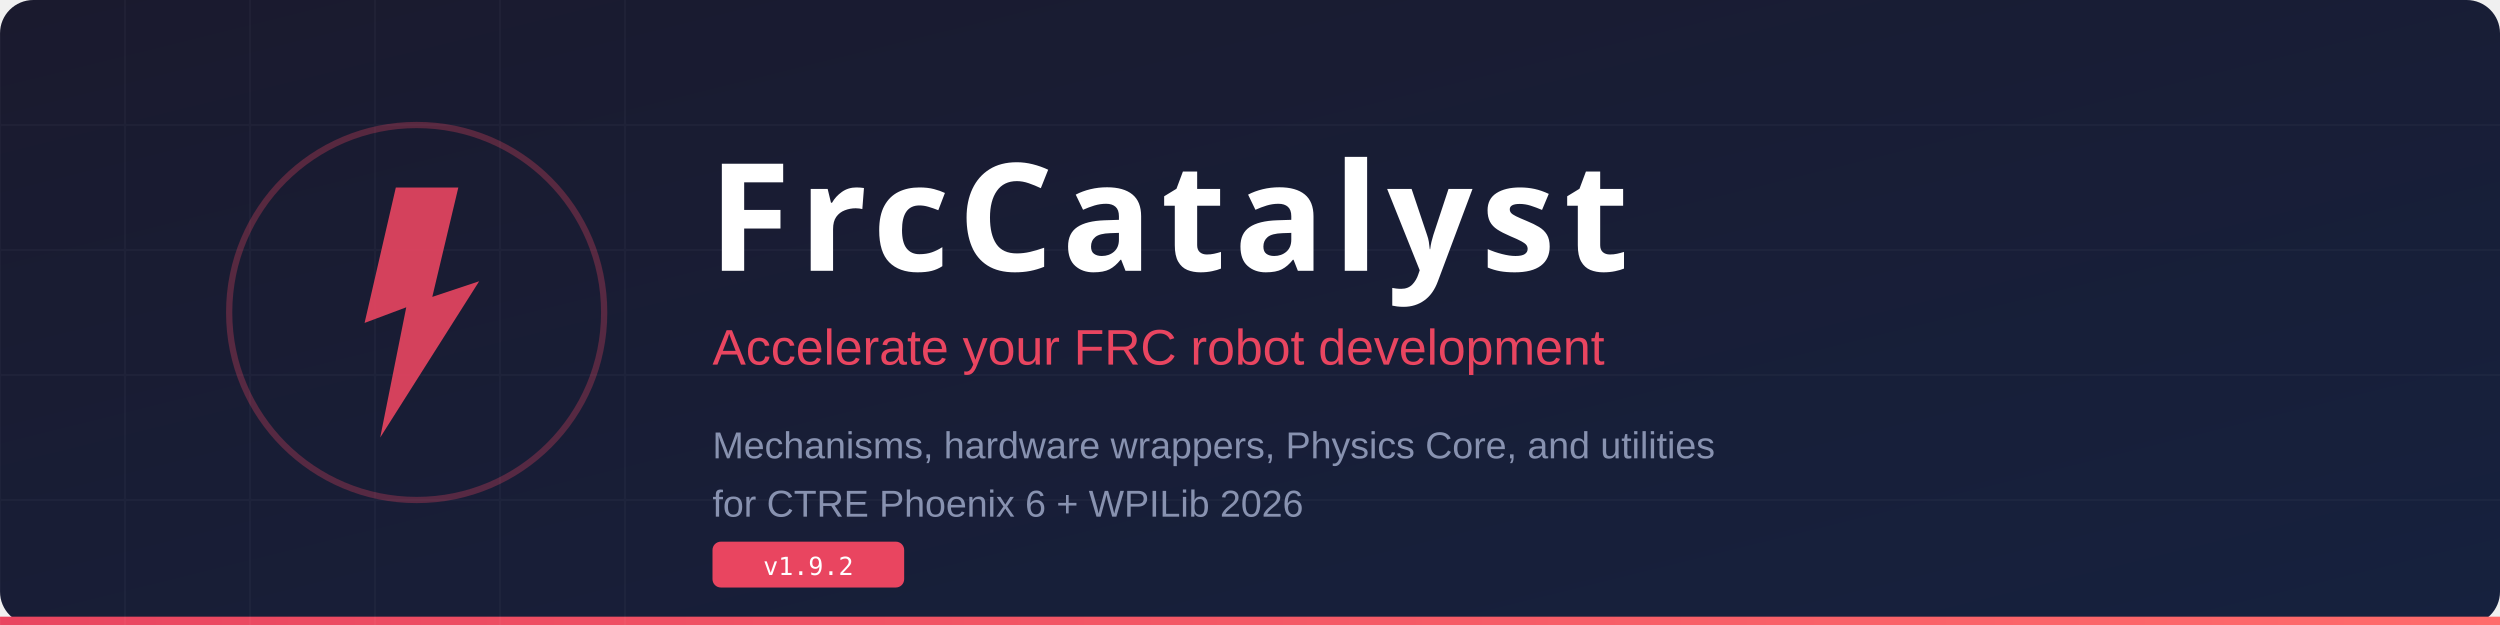
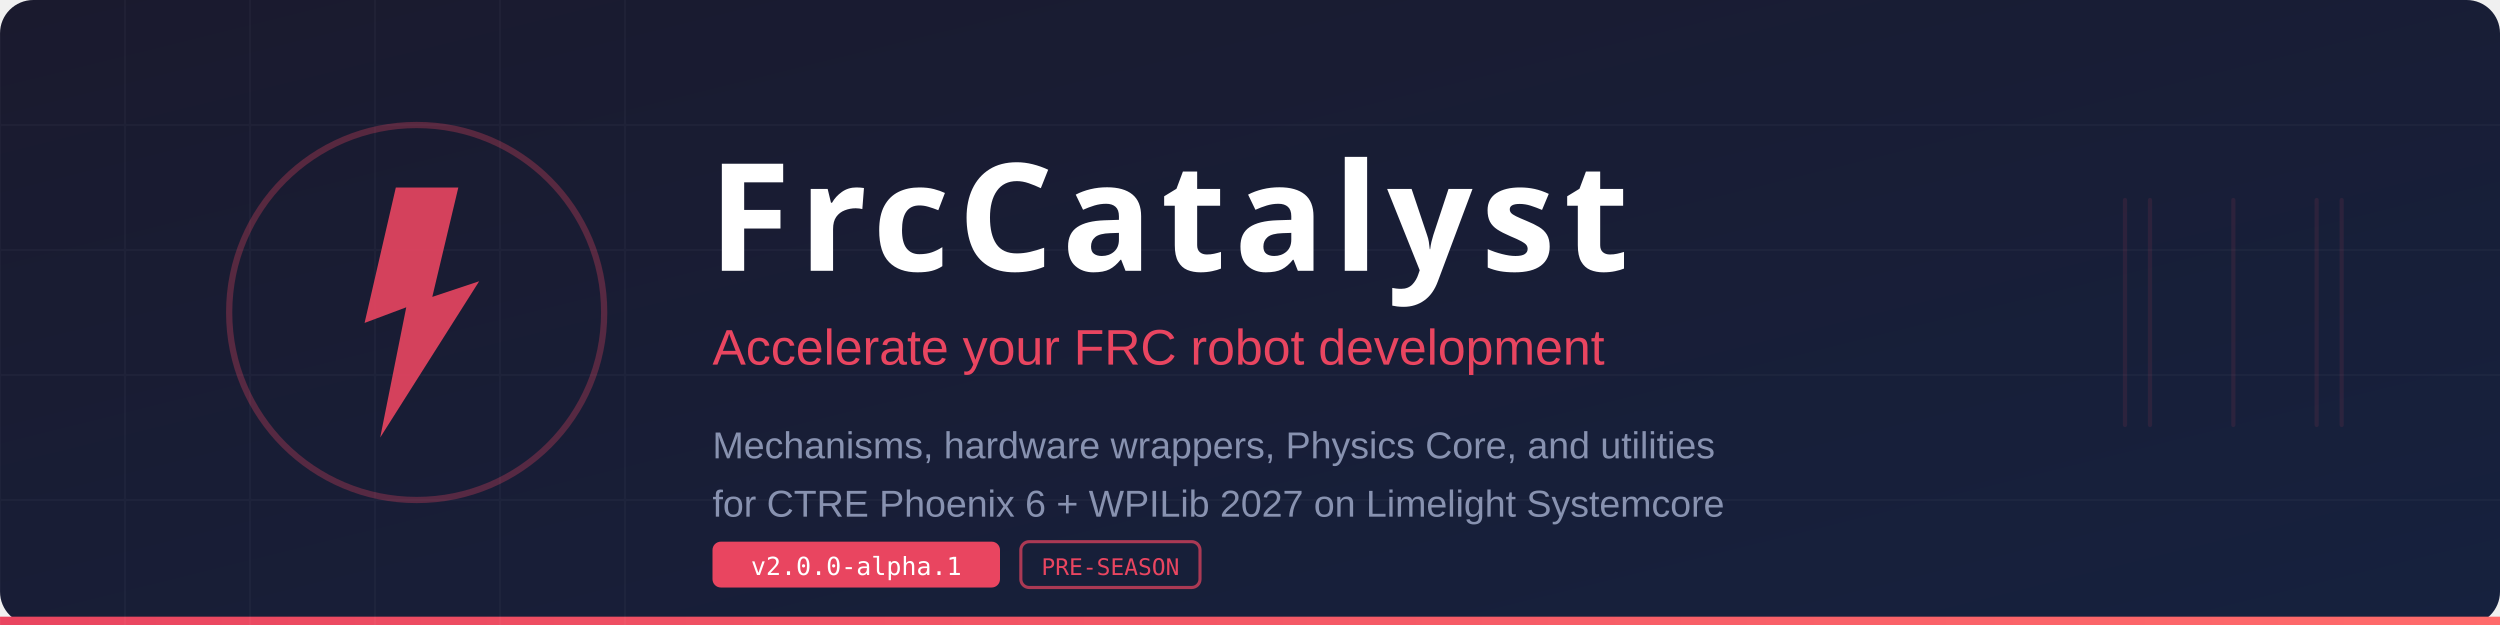
- <svg xmlns="http://www.w3.org/2000/svg" viewBox="0 0 1200 300" width="1200" height="300">
+ <svg xmlns="http://www.w3.org/2000/svg" viewBox="0 0 1200 300" width="1200" height="300" role="img" aria-label="FrcCatalyst — mechanisms, hardware wrappers, Physics Core and utilities for CTRE Phoenix 6 and WPILib 2027 on Limelight Systemcore. Version 2.0.0-alpha.1.">
  <defs>
    <linearGradient id="bannerBg" x1="0%" y1="0%" x2="100%" y2="100%">
      <stop offset="0%" style="stop-color:#1a1a2e;stop-opacity:1" />
      <stop offset="100%" style="stop-color:#16213e;stop-opacity:1" />
    </linearGradient>
    <linearGradient id="bannerAccent" x1="0%" y1="0%" x2="100%" y2="0%">
      <stop offset="0%" style="stop-color:#e94560;stop-opacity:1" />
      <stop offset="100%" style="stop-color:#ff6b6b;stop-opacity:1" />
    </linearGradient>
  </defs>
  <rect width="1200" height="300" rx="16" fill="url(#bannerBg)" />
  <rect x="0" y="296" width="1200" height="4" fill="url(#bannerAccent)" />
  <g opacity="0.03" stroke="#fff" stroke-width="1">
    <line x1="0" y1="0" x2="0" y2="300" />
    <line x1="60" y1="0" x2="60" y2="300" />
    <line x1="120" y1="0" x2="120" y2="300" />
    <line x1="180" y1="0" x2="180" y2="300" />
    <line x1="240" y1="0" x2="240" y2="300" />
    <line x1="300" y1="0" x2="300" y2="300" />
    <line x1="0" y1="60" x2="1200" y2="60" />
    <line x1="0" y1="120" x2="1200" y2="120" />
    <line x1="0" y1="180" x2="1200" y2="180" />
    <line x1="0" y1="240" x2="1200" y2="240" />
  </g>
+   <g opacity="0.10" stroke="#e94560" stroke-width="2" stroke-linecap="round">
+     <line x1="1020" y1="96" x2="1020" y2="204" />
+     <line x1="1032" y1="96" x2="1032" y2="204" />
+     <line x1="1072" y1="96" x2="1072" y2="204" />
+     <line x1="1112" y1="96" x2="1112" y2="204" />
+     <line x1="1124" y1="96" x2="1124" y2="204" />
+   </g>
  <g transform="translate(100,50) scale(0.5)">
    <circle cx="200" cy="200" r="180" fill="none" stroke="#e94560" stroke-width="6" opacity="0.3" />
    <path d="M180,80 L150,210 L190,195 L165,320 L260,170 L215,185 L240,80 Z" fill="#e94560" opacity="0.9" />
  </g>
  <text x="340" y="130" font-family="Arial Black, sans-serif" font-weight="900" font-size="72" fill="#ffffff" letter-spacing="4">FrcCatalyst</text>
  <text x="342" y="175" font-family="Arial, sans-serif" font-weight="400" font-size="24" fill="#e94560">Accelerate your FRC robot development</text>
  <text x="342" y="220" font-family="Arial, sans-serif" font-weight="300" font-size="18" fill="#8892b0">Mechanisms, hardware wrappers, Physics Core, and utilities</text>
-   <text x="342" y="248" font-family="Arial, sans-serif" font-weight="300" font-size="18" fill="#8892b0">for CTRE Phoenix 6 + WPILib 2026</text>
-   <rect x="342" y="260" width="92" height="22" rx="4" fill="#e94560" />
-   <text x="388" y="276" text-anchor="middle" font-family="monospace" font-size="12" fill="#fff">v1.9.2</text>
+   <text x="342" y="248" font-family="Arial, sans-serif" font-weight="300" font-size="18" fill="#8892b0">for CTRE Phoenix 6 + WPILib 2027 on Limelight Systemcore</text>
+   <rect x="342" y="260" width="138" height="22" rx="4" fill="#e94560" />
+   <text x="411" y="276" text-anchor="middle" font-family="monospace" font-size="12" fill="#fff">v2.0.0-alpha.1</text>
+   <rect x="490" y="260" width="86" height="22" rx="4" fill="none" stroke="#e94560" stroke-width="1.5" opacity="0.7" />
+   <text x="533" y="276" text-anchor="middle" font-family="monospace" font-size="11" fill="#e94560">PRE-SEASON</text>
</svg>
